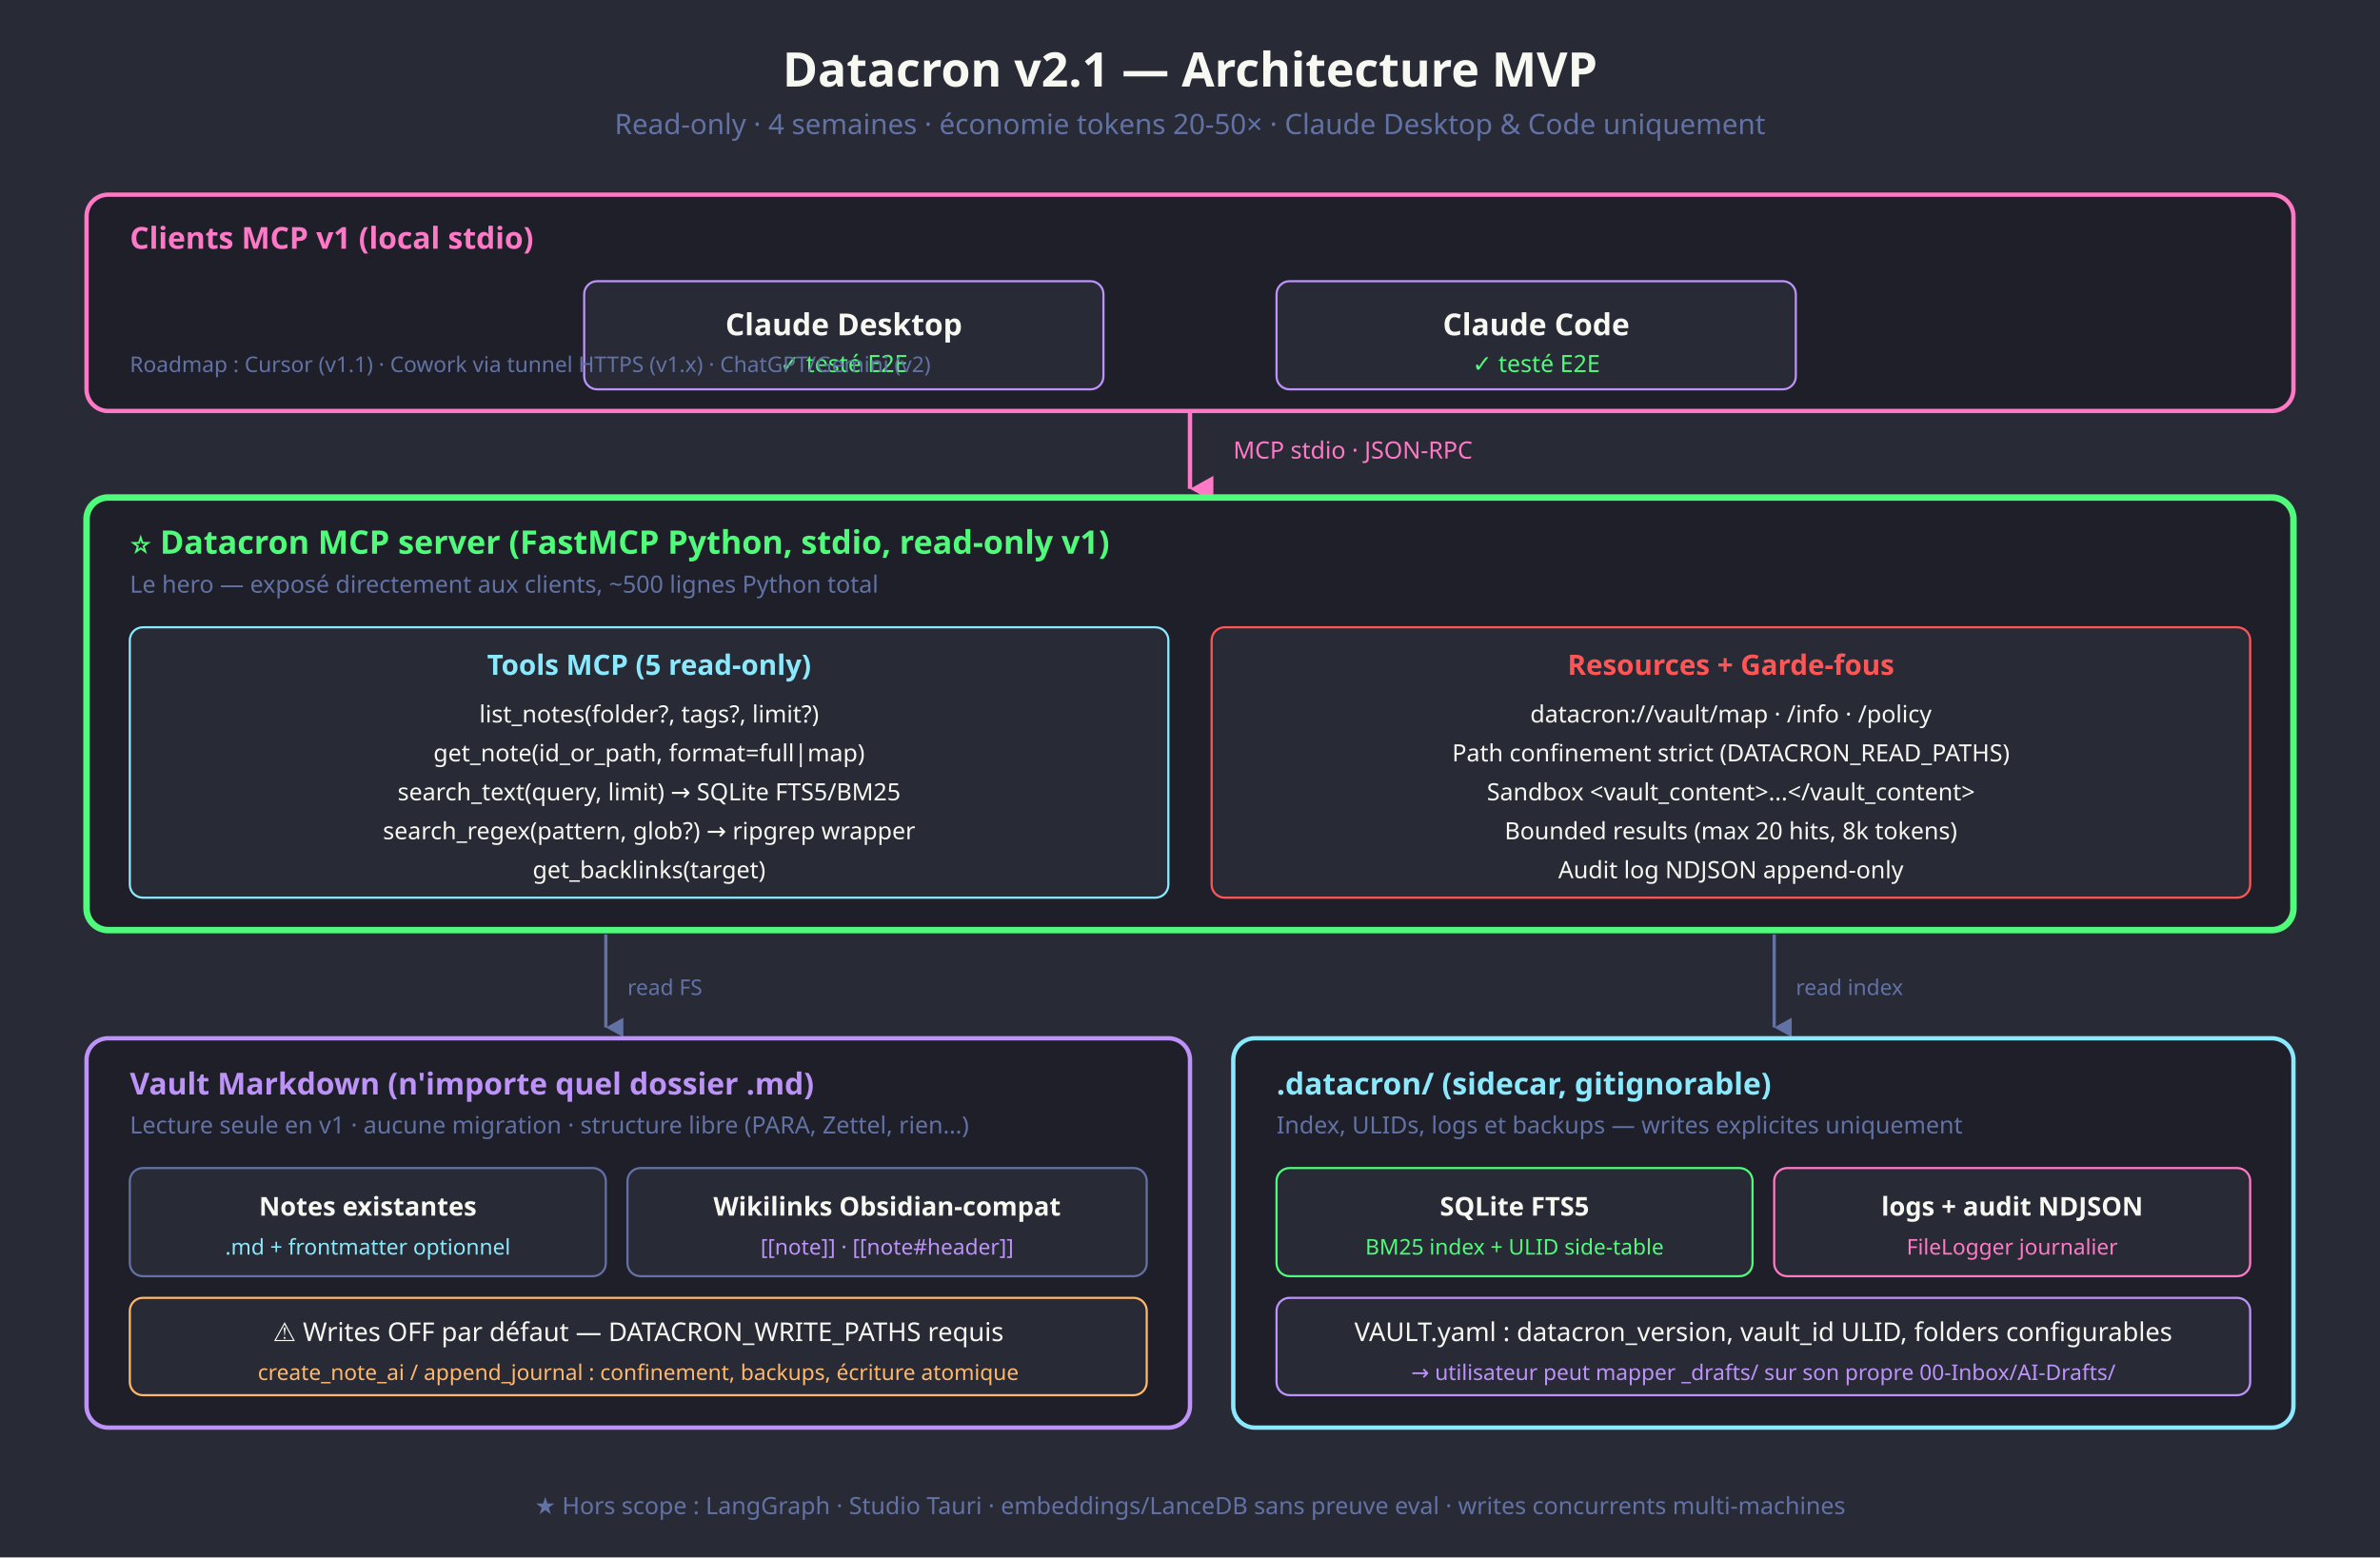
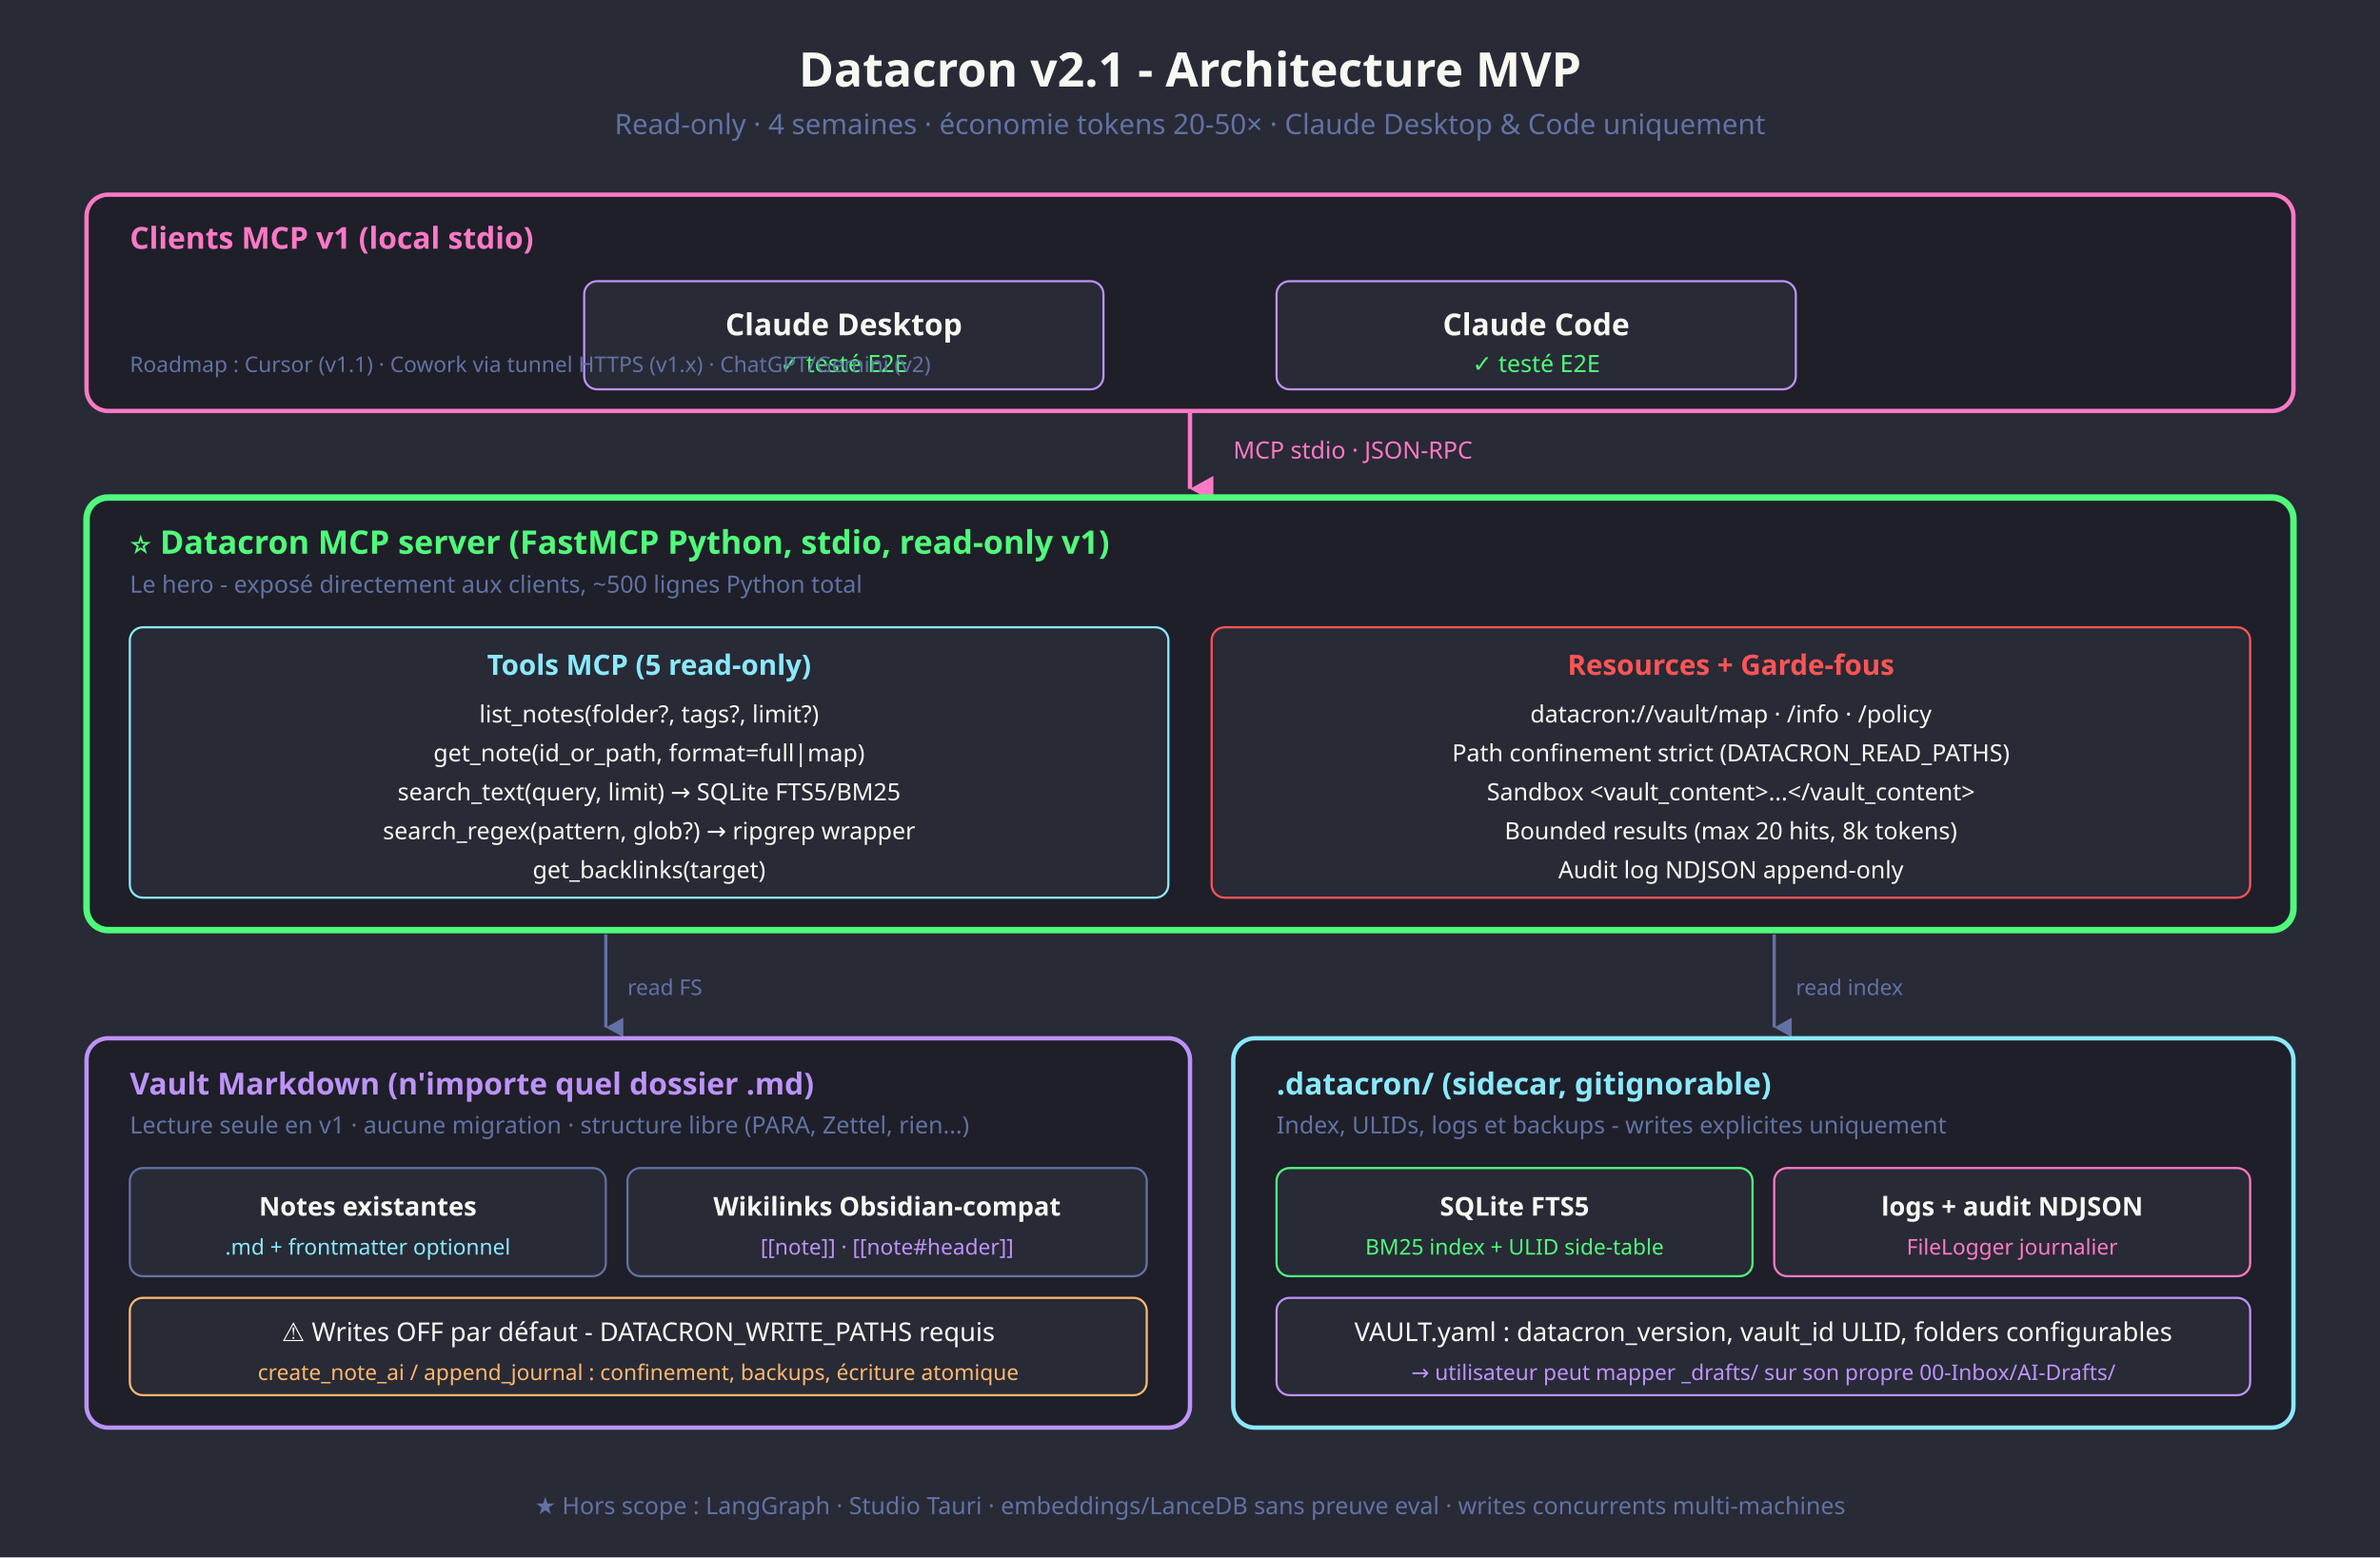
<svg xmlns="http://www.w3.org/2000/svg" viewBox="0 0 1100 720" font-family="'Segoe UI', system-ui, sans-serif">
  <rect width="1100" height="720" fill="#282a36" />
-   <text x="550" y="40" text-anchor="middle" font-size="22" font-weight="700" fill="#f8f8f2">Datacron v2.1 — Architecture MVP</text>
+   <text x="550" y="40" text-anchor="middle" font-size="22" font-weight="700" fill="#f8f8f2">Datacron v2.1 - Architecture MVP</text>
  <text x="550" y="62" text-anchor="middle" font-size="13" fill="#6272a4">Read-only · 4 semaines · économie tokens 20-50× · Claude Desktop &amp; Code uniquement</text>
  <rect x="40" y="90" width="1020" height="100" rx="10" fill="#1e1f29" stroke="#ff79c6" stroke-width="2" />
  <text x="60" y="115" font-size="14" font-weight="700" fill="#ff79c6">Clients MCP v1 (local stdio)</text>
  <rect x="270" y="130" width="240" height="50" rx="6" fill="#282a36" stroke="#bd93f9" />
  <text x="390" y="155" text-anchor="middle" font-size="14" font-weight="600" fill="#f8f8f2">Claude Desktop</text>
  <text x="390" y="172" text-anchor="middle" font-size="11" fill="#50fa7b">✓ testé E2E</text>
  <rect x="590" y="130" width="240" height="50" rx="6" fill="#282a36" stroke="#bd93f9" />
  <text x="710" y="155" text-anchor="middle" font-size="14" font-weight="600" fill="#f8f8f2">Claude Code</text>
  <text x="710" y="172" text-anchor="middle" font-size="11" fill="#50fa7b">✓ testé E2E</text>
  <text x="60" y="172" font-size="10" fill="#6272a4">Roadmap : Cursor (v1.1) · Cowork via tunnel HTTPS (v1.x) · ChatGPT/Gemini (v2)</text>
  <line x1="550" y1="190" x2="550" y2="226" stroke="#ff79c6" stroke-width="2" marker-end="url(#arrow-pink)" />
  <text x="570" y="212" font-size="11" fill="#ff79c6">MCP stdio · JSON-RPC</text>
  <rect x="40" y="230" width="1020" height="200" rx="10" fill="#1e1f29" stroke="#50fa7b" stroke-width="3" />
  <text x="60" y="256" font-size="15" font-weight="700" fill="#50fa7b">⭐ Datacron MCP server (FastMCP Python, stdio, read-only v1)</text>
-   <text x="60" y="274" font-size="11" fill="#6272a4">Le hero — exposé directement aux clients, ~500 lignes Python total</text>
+   <text x="60" y="274" font-size="11" fill="#6272a4">Le hero - exposé directement aux clients, ~500 lignes Python total</text>
  <rect x="60" y="290" width="480" height="125" rx="6" fill="#282a36" stroke="#8be9fd" />
  <text x="300" y="312" text-anchor="middle" font-size="13" font-weight="600" fill="#8be9fd">Tools MCP (5 read-only)</text>
  <text x="300" y="334" text-anchor="middle" font-size="11" fill="#f8f8f2">list_notes(folder?, tags?, limit?)</text>
  <text x="300" y="352" text-anchor="middle" font-size="11" fill="#f8f8f2">get_note(id_or_path, format=full|map)</text>
  <text x="300" y="370" text-anchor="middle" font-size="11" fill="#f8f8f2">search_text(query, limit)  →  SQLite FTS5/BM25</text>
  <text x="300" y="388" text-anchor="middle" font-size="11" fill="#f8f8f2">search_regex(pattern, glob?)  →  ripgrep wrapper</text>
  <text x="300" y="406" text-anchor="middle" font-size="11" fill="#f8f8f2">get_backlinks(target)</text>
  <rect x="560" y="290" width="480" height="125" rx="6" fill="#282a36" stroke="#ff5555" />
  <text x="800" y="312" text-anchor="middle" font-size="13" font-weight="600" fill="#ff5555">Resources + Garde-fous</text>
  <text x="800" y="334" text-anchor="middle" font-size="11" fill="#f8f8f2">datacron://vault/map  · /info  · /policy</text>
  <text x="800" y="352" text-anchor="middle" font-size="11" fill="#f8f8f2">Path confinement strict (DATACRON_READ_PATHS)</text>
  <text x="800" y="370" text-anchor="middle" font-size="11" fill="#f8f8f2">Sandbox &lt;vault_content&gt;...&lt;/vault_content&gt;</text>
  <text x="800" y="388" text-anchor="middle" font-size="11" fill="#f8f8f2">Bounded results (max 20 hits, 8k tokens)</text>
  <text x="800" y="406" text-anchor="middle" font-size="11" fill="#f8f8f2">Audit log NDJSON append-only</text>
  <line x1="280" y1="432" x2="280" y2="475" stroke="#6272a4" stroke-width="1.5" marker-end="url(#arrow)" />
  <text x="290" y="460" font-size="10" fill="#6272a4">read FS</text>
  <line x1="820" y1="432" x2="820" y2="475" stroke="#6272a4" stroke-width="1.5" marker-end="url(#arrow)" />
  <text x="830" y="460" font-size="10" fill="#6272a4">read index</text>
  <rect x="40" y="480" width="510" height="180" rx="10" fill="#1e1f29" stroke="#bd93f9" stroke-width="2" />
  <text x="60" y="506" font-size="14" font-weight="700" fill="#bd93f9">Vault Markdown (n'importe quel dossier .md)</text>
-   <text x="60" y="524" font-size="11" fill="#6272a4">Lecture seule en v1 · aucune migration · structure libre (PARA, Zettel, rien…)</text>
+   <text x="60" y="524" font-size="11" fill="#6272a4">Lecture seule en v1 · aucune migration · structure libre (PARA, Zettel, rien...)</text>
  <rect x="60" y="540" width="220" height="50" rx="6" fill="#282a36" stroke="#6272a4" />
  <text x="170" y="562" text-anchor="middle" font-size="12" font-weight="600" fill="#f8f8f2">Notes existantes</text>
  <text x="170" y="580" text-anchor="middle" font-size="10" fill="#8be9fd">.md + frontmatter optionnel</text>
  <rect x="290" y="540" width="240" height="50" rx="6" fill="#282a36" stroke="#6272a4" />
  <text x="410" y="562" text-anchor="middle" font-size="12" font-weight="600" fill="#f8f8f2">Wikilinks Obsidian-compat</text>
  <text x="410" y="580" text-anchor="middle" font-size="10" fill="#bd93f9">[[note]] · [[note#header]]</text>
  <rect x="60" y="600" width="470" height="45" rx="6" fill="#282a36" stroke="#ffb86c" />
-   <text x="295" y="620" text-anchor="middle" font-size="12" fill="#f8f8f2">⚠️ Writes OFF par défaut — DATACRON_WRITE_PATHS requis</text>
+   <text x="295" y="620" text-anchor="middle" font-size="12" fill="#f8f8f2">⚠️ Writes OFF par défaut - DATACRON_WRITE_PATHS requis</text>
  <text x="295" y="638" text-anchor="middle" font-size="10" fill="#ffb86c">create_note_ai / append_journal : confinement, backups, écriture atomique</text>
  <rect x="570" y="480" width="490" height="180" rx="10" fill="#1e1f29" stroke="#8be9fd" stroke-width="2" />
  <text x="590" y="506" font-size="14" font-weight="700" fill="#8be9fd">.datacron/ (sidecar, gitignorable)</text>
-   <text x="590" y="524" font-size="11" fill="#6272a4">Index, ULIDs, logs et backups — writes explicites uniquement</text>
+   <text x="590" y="524" font-size="11" fill="#6272a4">Index, ULIDs, logs et backups - writes explicites uniquement</text>
  <rect x="590" y="540" width="220" height="50" rx="6" fill="#282a36" stroke="#50fa7b" />
  <text x="700" y="562" text-anchor="middle" font-size="12" font-weight="600" fill="#f8f8f2">SQLite FTS5</text>
  <text x="700" y="580" text-anchor="middle" font-size="10" fill="#50fa7b">BM25 index + ULID side-table</text>
  <rect x="820" y="540" width="220" height="50" rx="6" fill="#282a36" stroke="#ff79c6" />
  <text x="930" y="562" text-anchor="middle" font-size="12" font-weight="600" fill="#f8f8f2">logs + audit NDJSON</text>
  <text x="930" y="580" text-anchor="middle" font-size="10" fill="#ff79c6">FileLogger journalier</text>
  <rect x="590" y="600" width="450" height="45" rx="6" fill="#282a36" stroke="#bd93f9" />
  <text x="815" y="620" text-anchor="middle" font-size="12" fill="#f8f8f2">VAULT.yaml : datacron_version, vault_id ULID, folders configurables</text>
  <text x="815" y="638" text-anchor="middle" font-size="10" fill="#bd93f9">→ utilisateur peut mapper _drafts/ sur son propre 00-Inbox/AI-Drafts/</text>
  <defs>
    <marker id="arrow" viewBox="0 0 10 10" refX="5" refY="9" markerWidth="6" markerHeight="6" orient="auto">
      <path d="M 0 0 L 5 9 L 10 0 z" fill="#6272a4" />
    </marker>
    <marker id="arrow-pink" viewBox="0 0 10 10" refX="5" refY="9" markerWidth="6" markerHeight="6" orient="auto">
      <path d="M 0 0 L 5 9 L 10 0 z" fill="#ff79c6" />
    </marker>
  </defs>
  <text x="550" y="700" text-anchor="middle" font-size="11" fill="#6272a4">★ Hors scope : LangGraph · Studio Tauri · embeddings/LanceDB sans preuve eval · writes concurrents multi-machines</text>
</svg>
